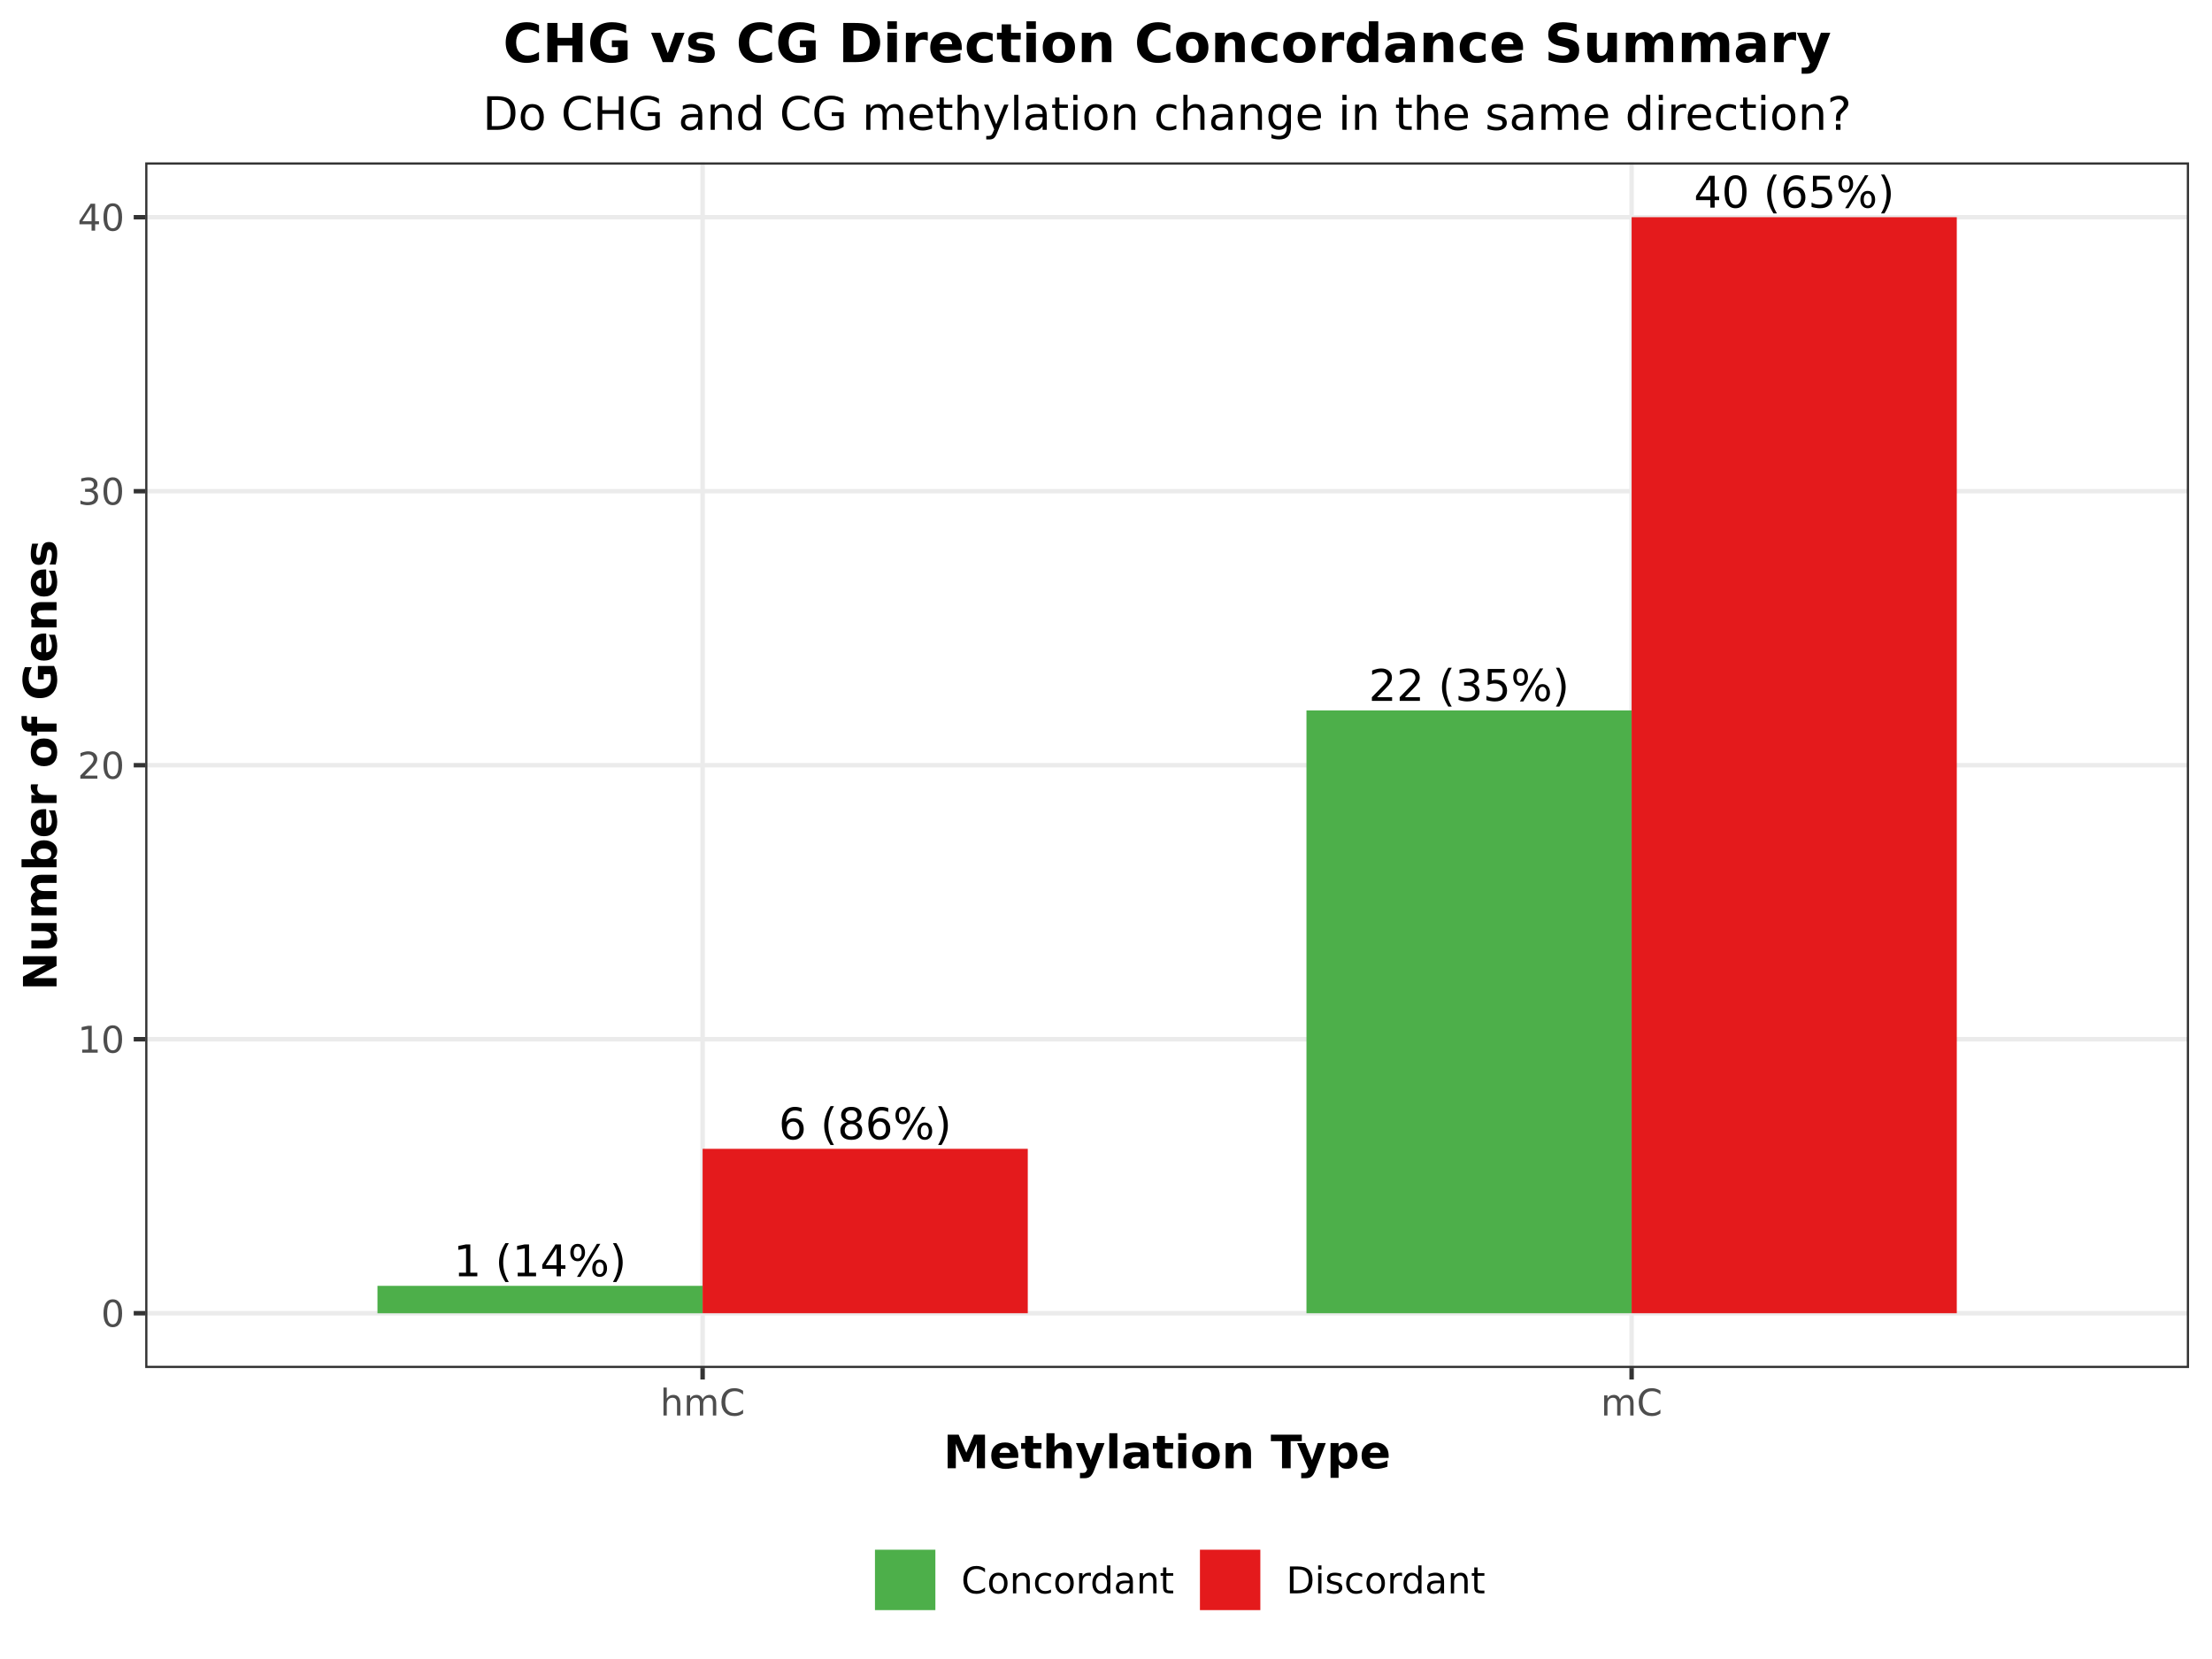
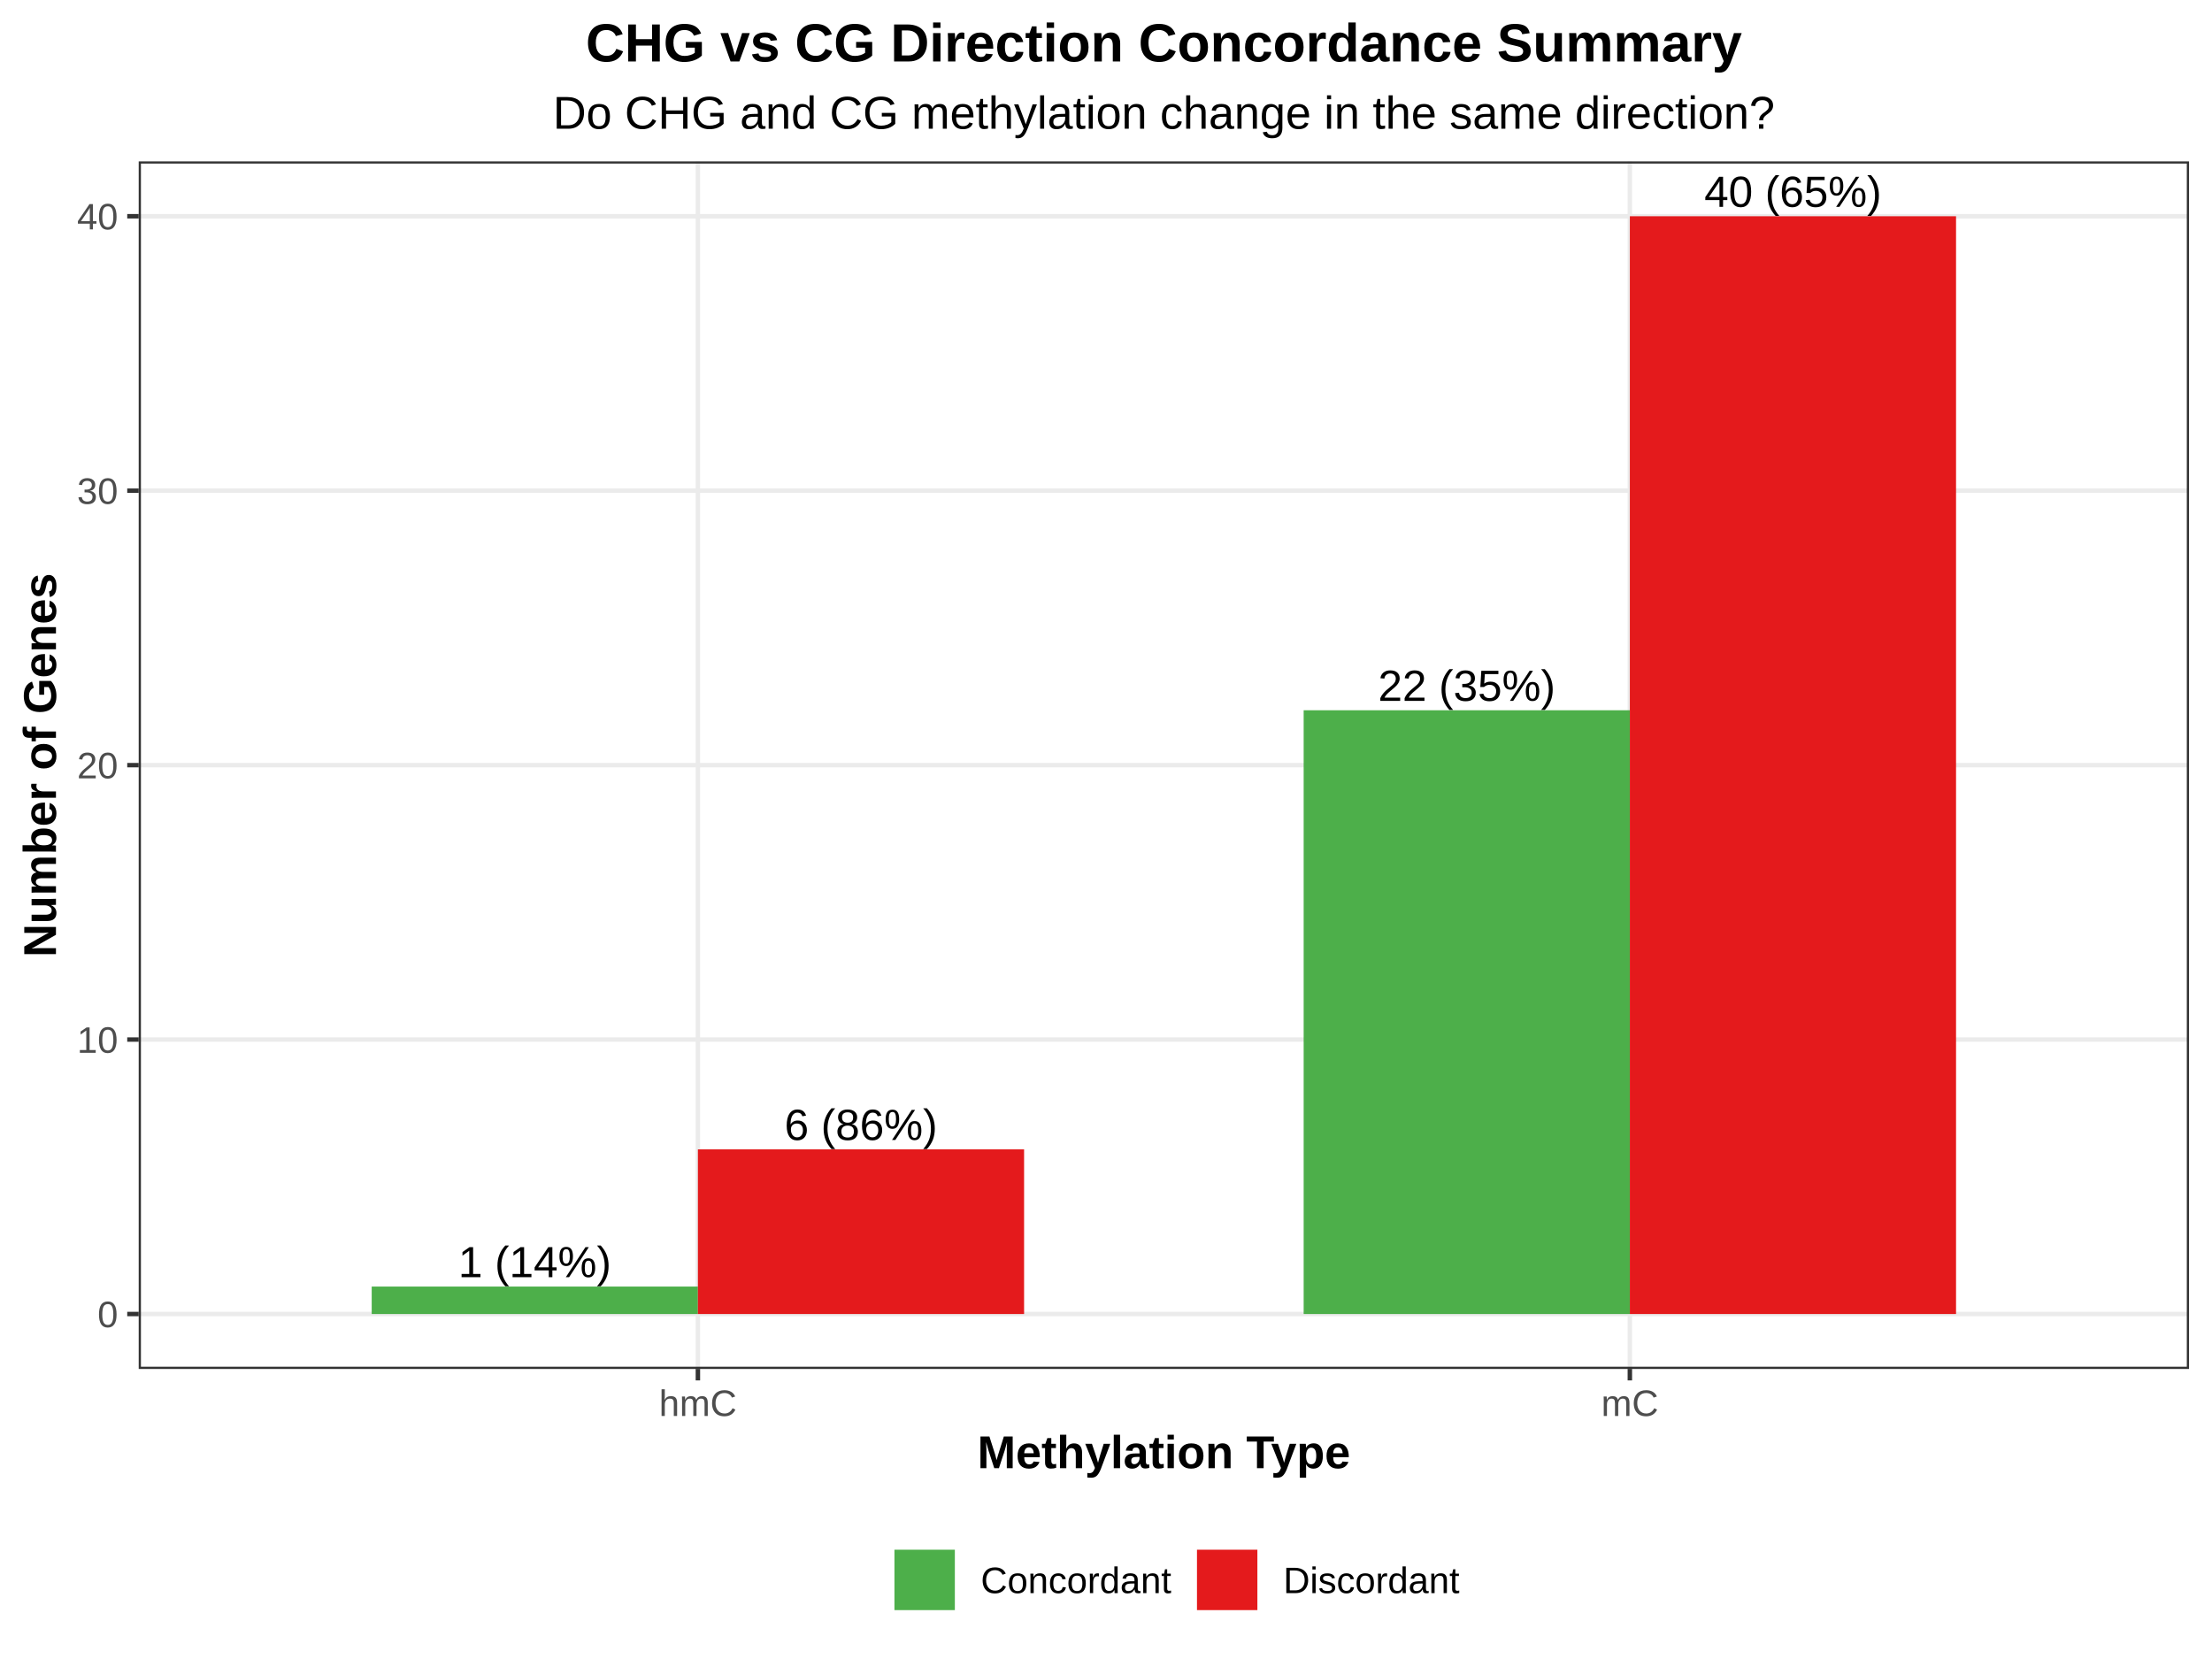
<svg xmlns="http://www.w3.org/2000/svg" width="576.00pt" height="432.00pt" viewBox="0 0 576.00 432.00">
  <g class="svglite">
    <defs>
      <style type="text/css">
    .svglite line, .svglite polyline, .svglite polygon, .svglite path, .svglite rect, .svglite circle {
      fill: none;
      stroke: #000000;
      stroke-linecap: round;
      stroke-linejoin: round;
      stroke-miterlimit: 10.00;
    }
    .svglite text {
      white-space: pre;
    }
    .svglite g.glyphgroup path {
      fill: inherit;
      stroke: none;
    }
  </style>
    </defs>
    <rect width="100%" height="100%" style="stroke: none; fill: #FFFFFF;" />
    <defs>
      <clipPath id="cpMC4wMHw1NzYuMDB8MC4wMHw0MzIuMDA=">
        <rect x="0.00" y="0.00" width="576.00" height="432.00" />
      </clipPath>
    </defs>
    <g clip-path="url(#cpMC4wMHw1NzYuMDB8MC4wMHw0MzIuMDA=)">
      <rect x="0.00" y="0" width="576.00" height="432.00" style="stroke-width: 1.16; stroke: #FFFFFF; fill: #FFFFFF;" />
    </g>
    <defs>
-       <clipPath id="cpMzcuODF8NTcwLjAyfDQyLjI5fDM1Ni4yMw==">
-         <rect x="37.81" y="42.29" width="532.21" height="313.94" />
+       <clipPath id="cpMzYuMTJ8NTcwLjAyfDQyLjAyfDM1Ni40Ng==">
+         <rect x="36.12" y="42.02" width="533.90" height="314.45" />
      </clipPath>
    </defs>
-     <g clip-path="url(#cpMzcuODF8NTcwLjAyfDQyLjI5fDM1Ni4yMw==)">
-       <rect x="37.81" y="42.29" width="532.21" height="313.94" style="stroke-width: 1.16; stroke: none; fill: #FFFFFF;" />
-       <polyline points="37.81,341.96 570.02,341.96 " style="stroke-width: 1.16; stroke: #EBEBEB; stroke-linecap: butt;" />
-       <polyline points="37.81,270.61 570.02,270.61 " style="stroke-width: 1.16; stroke: #EBEBEB; stroke-linecap: butt;" />
-       <polyline points="37.81,199.26 570.02,199.26 " style="stroke-width: 1.16; stroke: #EBEBEB; stroke-linecap: butt;" />
-       <polyline points="37.81,127.91 570.02,127.91 " style="stroke-width: 1.16; stroke: #EBEBEB; stroke-linecap: butt;" />
-       <polyline points="37.81,56.56 570.02,56.56 " style="stroke-width: 1.16; stroke: #EBEBEB; stroke-linecap: butt;" />
-       <polyline points="182.96,356.23 182.96,42.29 " style="stroke-width: 1.16; stroke: #EBEBEB; stroke-linecap: butt;" />
-       <polyline points="424.87,356.23 424.87,42.29 " style="stroke-width: 1.16; stroke: #EBEBEB; stroke-linecap: butt;" />
-       <rect x="340.20" y="184.99" width="84.67" height="156.97" style="stroke-width: 1.16; stroke: none; stroke-linecap: butt; stroke-linejoin: miter; fill: #4DAF4A;" />
-       <rect x="424.87" y="56.56" width="84.67" height="285.40" style="stroke-width: 1.16; stroke: none; stroke-linecap: butt; stroke-linejoin: miter; fill: #E41A1C;" />
-       <rect x="98.29" y="334.83" width="84.67" height="7.14" style="stroke-width: 1.16; stroke: none; stroke-linecap: butt; stroke-linejoin: miter; fill: #4DAF4A;" />
-       <rect x="182.96" y="299.15" width="84.67" height="42.81" style="stroke-width: 1.16; stroke: none; stroke-linecap: butt; stroke-linejoin: miter; fill: #E41A1C;" />
-       <text x="382.54" y="182.50" text-anchor="middle" style="font-size: 11.38px; font-family: &quot;DejaVu Sans&quot;;" textLength="52.23px" lengthAdjust="spacingAndGlyphs">22 (35%)</text>
-       <text x="467.21" y="54.07" text-anchor="middle" style="font-size: 11.38px; font-family: &quot;DejaVu Sans&quot;;" textLength="52.23px" lengthAdjust="spacingAndGlyphs">40 (65%)</text>
-       <text x="140.62" y="332.34" text-anchor="middle" style="font-size: 11.38px; font-family: &quot;DejaVu Sans&quot;;" textLength="45.00px" lengthAdjust="spacingAndGlyphs">1 (14%)</text>
-       <text x="225.29" y="296.66" text-anchor="middle" style="font-size: 11.38px; font-family: &quot;DejaVu Sans&quot;;" textLength="45.00px" lengthAdjust="spacingAndGlyphs">6 (86%)</text>
-       <rect x="37.81" y="42.29" width="532.21" height="313.94" style="stroke-width: 1.16; stroke: #333333;" />
+     <g clip-path="url(#cpMzYuMTJ8NTcwLjAyfDQyLjAyfDM1Ni40Ng==)">
+       <rect x="36.12" y="42.02" width="533.90" height="314.45" style="stroke-width: 1.16; stroke: none; fill: #FFFFFF;" />
+       <polyline points="36.12,342.17 570.02,342.17 " style="stroke-width: 1.16; stroke: #EBEBEB; stroke-linecap: butt;" />
+       <polyline points="36.12,270.70 570.02,270.70 " style="stroke-width: 1.16; stroke: #EBEBEB; stroke-linecap: butt;" />
+       <polyline points="36.12,199.24 570.02,199.24 " style="stroke-width: 1.16; stroke: #EBEBEB; stroke-linecap: butt;" />
+       <polyline points="36.12,127.77 570.02,127.77 " style="stroke-width: 1.16; stroke: #EBEBEB; stroke-linecap: butt;" />
+       <polyline points="36.12,56.31 570.02,56.31 " style="stroke-width: 1.16; stroke: #EBEBEB; stroke-linecap: butt;" />
+       <polyline points="181.73,356.46 181.73,42.02 " style="stroke-width: 1.16; stroke: #EBEBEB; stroke-linecap: butt;" />
+       <polyline points="424.41,356.46 424.41,42.02 " style="stroke-width: 1.16; stroke: #EBEBEB; stroke-linecap: butt;" />
+       <rect x="339.47" y="184.95" width="84.94" height="157.22" style="stroke-width: 1.16; stroke: none; stroke-linecap: butt; stroke-linejoin: miter; fill: #4DAF4A;" />
+       <rect x="424.41" y="56.31" width="84.94" height="285.86" style="stroke-width: 1.16; stroke: none; stroke-linecap: butt; stroke-linejoin: miter; fill: #E41A1C;" />
+       <rect x="96.79" y="335.02" width="84.94" height="7.15" style="stroke-width: 1.16; stroke: none; stroke-linecap: butt; stroke-linejoin: miter; fill: #4DAF4A;" />
+       <rect x="181.73" y="299.29" width="84.94" height="42.88" style="stroke-width: 1.16; stroke: none; stroke-linecap: butt; stroke-linejoin: miter; fill: #E41A1C;" />
+       <text x="381.94" y="182.50" text-anchor="middle" style="font-size: 11.38px; font-family: &quot;Arial&quot;;" textLength="46.14px" lengthAdjust="spacingAndGlyphs">22 (35%)</text>
+       <text x="466.88" y="53.87" text-anchor="middle" style="font-size: 11.38px; font-family: &quot;Arial&quot;;" textLength="46.14px" lengthAdjust="spacingAndGlyphs">40 (65%)</text>
+       <text x="139.26" y="332.58" text-anchor="middle" style="font-size: 11.38px; font-family: &quot;Arial&quot;;" textLength="39.81px" lengthAdjust="spacingAndGlyphs">1 (14%)</text>
+       <text x="224.20" y="296.85" text-anchor="middle" style="font-size: 11.38px; font-family: &quot;Arial&quot;;" textLength="39.81px" lengthAdjust="spacingAndGlyphs">6 (86%)</text>
+       <rect x="36.12" y="42.02" width="533.90" height="314.45" style="stroke-width: 1.16; stroke: #333333;" />
    </g>
    <g clip-path="url(#cpMC4wMHw1NzYuMDB8MC4wMHw0MzIuMDA=)">
-       <text x="32.43" y="345.46" text-anchor="end" style="font-size: 9.60px;fill: #4D4D4D; font-family: &quot;DejaVu Sans&quot;;" textLength="6.11px" lengthAdjust="spacingAndGlyphs">0</text>
-       <text x="32.43" y="274.11" text-anchor="end" style="font-size: 9.60px;fill: #4D4D4D; font-family: &quot;DejaVu Sans&quot;;" textLength="12.22px" lengthAdjust="spacingAndGlyphs">10</text>
-       <text x="32.43" y="202.76" text-anchor="end" style="font-size: 9.60px;fill: #4D4D4D; font-family: &quot;DejaVu Sans&quot;;" textLength="12.22px" lengthAdjust="spacingAndGlyphs">20</text>
-       <text x="32.43" y="131.41" text-anchor="end" style="font-size: 9.60px;fill: #4D4D4D; font-family: &quot;DejaVu Sans&quot;;" textLength="12.22px" lengthAdjust="spacingAndGlyphs">30</text>
-       <text x="32.43" y="60.06" text-anchor="end" style="font-size: 9.60px;fill: #4D4D4D; font-family: &quot;DejaVu Sans&quot;;" textLength="12.22px" lengthAdjust="spacingAndGlyphs">40</text>
-       <polyline points="34.82,341.96 37.81,341.96 " style="stroke-width: 1.16; stroke: #333333; stroke-linecap: butt;" />
-       <polyline points="34.82,270.61 37.81,270.61 " style="stroke-width: 1.16; stroke: #333333; stroke-linecap: butt;" />
-       <polyline points="34.82,199.26 37.81,199.26 " style="stroke-width: 1.16; stroke: #333333; stroke-linecap: butt;" />
-       <polyline points="34.82,127.91 37.81,127.91 " style="stroke-width: 1.16; stroke: #333333; stroke-linecap: butt;" />
-       <polyline points="34.82,56.56 37.81,56.56 " style="stroke-width: 1.16; stroke: #333333; stroke-linecap: butt;" />
-       <polyline points="182.96,359.22 182.96,356.23 " style="stroke-width: 1.16; stroke: #333333; stroke-linecap: butt;" />
-       <polyline points="424.87,359.22 424.87,356.23 " style="stroke-width: 1.16; stroke: #333333; stroke-linecap: butt;" />
-       <text x="182.96" y="368.60" text-anchor="middle" style="font-size: 9.60px;fill: #4D4D4D; font-family: &quot;DejaVu Sans&quot;;" textLength="22.12px" lengthAdjust="spacingAndGlyphs">hmC</text>
-       <text x="424.87" y="368.60" text-anchor="middle" style="font-size: 9.60px;fill: #4D4D4D; font-family: &quot;DejaVu Sans&quot;;" textLength="16.05px" lengthAdjust="spacingAndGlyphs">mC</text>
-       <text x="303.92" y="382.33" text-anchor="middle" style="font-size: 12.00px; font-weight: bold; font-family: &quot;DejaVu Sans&quot;;" textLength="116.53px" lengthAdjust="spacingAndGlyphs">Methylation Type</text>
-       <text transform="translate(14.73,199.26) rotate(-90)" text-anchor="middle" style="font-size: 12.00px; font-weight: bold; font-family: &quot;DejaVu Sans&quot;;" textLength="117.38px" lengthAdjust="spacingAndGlyphs">Number of Genes</text>
-       <rect x="215.11" y="396.79" width="177.61" height="29.24" style="stroke-width: 1.16; stroke: none; fill: #FFFFFF;" />
-       <rect x="227.07" y="402.76" width="17.28" height="17.28" style="stroke-width: 1.16; stroke: none; fill: #FFFFFF;" />
-       <rect x="227.84" y="403.54" width="15.73" height="15.73" style="stroke-width: 1.16; stroke: none; stroke-linecap: butt; stroke-linejoin: miter; fill: #4DAF4A;" />
-       <rect x="311.69" y="402.76" width="17.28" height="17.28" style="stroke-width: 1.16; stroke: none; fill: #FFFFFF;" />
-       <rect x="312.46" y="403.54" width="15.73" height="15.73" style="stroke-width: 1.16; stroke: none; stroke-linecap: butt; stroke-linejoin: miter; fill: #E41A1C;" />
-       <text x="250.32" y="414.90" style="font-size: 9.60px; font-family: &quot;DejaVu Sans&quot;;" textLength="55.39px" lengthAdjust="spacingAndGlyphs">Concordant</text>
-       <text x="334.95" y="414.90" style="font-size: 9.60px; font-family: &quot;DejaVu Sans&quot;;" textLength="51.80px" lengthAdjust="spacingAndGlyphs">Discordant</text>
-       <text x="303.92" y="33.81" text-anchor="middle" style="font-size: 12.00px; font-family: &quot;DejaVu Sans&quot;;" textLength="356.52px" lengthAdjust="spacingAndGlyphs">Do CHG and CG methylation change in the same direction?</text>
-       <text x="303.92" y="16.18" text-anchor="middle" style="font-size: 14.00px; font-weight: bold; font-family: &quot;DejaVu Sans&quot;;" textLength="345.94px" lengthAdjust="spacingAndGlyphs">CHG vs CG Direction Concordance Summary</text>
+       <text x="30.74" y="345.60" text-anchor="end" style="font-size: 9.60px;fill: #4D4D4D; font-family: &quot;Arial&quot;;" textLength="5.33px" lengthAdjust="spacingAndGlyphs">0</text>
+       <text x="30.74" y="274.14" text-anchor="end" style="font-size: 9.60px;fill: #4D4D4D; font-family: &quot;Arial&quot;;" textLength="10.66px" lengthAdjust="spacingAndGlyphs">10</text>
+       <text x="30.74" y="202.67" text-anchor="end" style="font-size: 9.60px;fill: #4D4D4D; font-family: &quot;Arial&quot;;" textLength="10.66px" lengthAdjust="spacingAndGlyphs">20</text>
+       <text x="30.74" y="131.21" text-anchor="end" style="font-size: 9.60px;fill: #4D4D4D; font-family: &quot;Arial&quot;;" textLength="10.66px" lengthAdjust="spacingAndGlyphs">30</text>
+       <text x="30.74" y="59.74" text-anchor="end" style="font-size: 9.60px;fill: #4D4D4D; font-family: &quot;Arial&quot;;" textLength="10.66px" lengthAdjust="spacingAndGlyphs">40</text>
+       <polyline points="33.13,342.17 36.12,342.17 " style="stroke-width: 1.16; stroke: #333333; stroke-linecap: butt;" />
+       <polyline points="33.13,270.70 36.12,270.70 " style="stroke-width: 1.16; stroke: #333333; stroke-linecap: butt;" />
+       <polyline points="33.13,199.24 36.12,199.24 " style="stroke-width: 1.16; stroke: #333333; stroke-linecap: butt;" />
+       <polyline points="33.13,127.77 36.12,127.77 " style="stroke-width: 1.16; stroke: #333333; stroke-linecap: butt;" />
+       <polyline points="33.13,56.31 36.12,56.31 " style="stroke-width: 1.16; stroke: #333333; stroke-linecap: butt;" />
+       <polyline points="181.73,359.45 181.73,356.46 " style="stroke-width: 1.16; stroke: #333333; stroke-linecap: butt;" />
+       <polyline points="424.41,359.45 424.41,356.46 " style="stroke-width: 1.16; stroke: #333333; stroke-linecap: butt;" />
+       <text x="181.73" y="368.71" text-anchor="middle" style="font-size: 9.60px;fill: #4D4D4D; font-family: &quot;Arial&quot;;" textLength="20.23px" lengthAdjust="spacingAndGlyphs">hmC</text>
+       <text x="424.41" y="368.71" text-anchor="middle" style="font-size: 9.60px;fill: #4D4D4D; font-family: &quot;Arial&quot;;" textLength="14.91px" lengthAdjust="spacingAndGlyphs">mC</text>
+       <text x="303.07" y="382.31" text-anchor="middle" style="font-size: 12.00px; font-weight: bold; font-family: &quot;Arial&quot;;" textLength="97.09px" lengthAdjust="spacingAndGlyphs">Methylation Type</text>
+       <text transform="translate(14.57,199.24) rotate(-90)" text-anchor="middle" style="font-size: 12.00px; font-weight: bold; font-family: &quot;Arial&quot;;" textLength="100.00px" lengthAdjust="spacingAndGlyphs">Number of Genes</text>
+       <rect x="220.18" y="396.79" width="165.78" height="29.24" style="stroke-width: 1.16; stroke: none; fill: #FFFFFF;" />
+       <rect x="232.13" y="402.76" width="17.28" height="17.28" style="stroke-width: 1.16; stroke: none; fill: #FFFFFF;" />
+       <rect x="232.91" y="403.54" width="15.73" height="15.73" style="stroke-width: 1.16; stroke: none; stroke-linecap: butt; stroke-linejoin: miter; fill: #4DAF4A;" />
+       <rect x="310.92" y="402.76" width="17.28" height="17.28" style="stroke-width: 1.16; stroke: none; fill: #FFFFFF;" />
+       <rect x="311.69" y="403.54" width="15.73" height="15.73" style="stroke-width: 1.16; stroke: none; stroke-linecap: butt; stroke-linejoin: miter; fill: #E41A1C;" />
+       <text x="255.39" y="414.84" style="font-size: 9.60px; font-family: &quot;Arial&quot;;" textLength="49.55px" lengthAdjust="spacingAndGlyphs">Concordant</text>
+       <text x="334.17" y="414.84" style="font-size: 9.60px; font-family: &quot;Arial&quot;;" textLength="45.81px" lengthAdjust="spacingAndGlyphs">Discordant</text>
+       <text x="303.07" y="33.52" text-anchor="middle" style="font-size: 12.00px; font-family: &quot;Arial&quot;;" textLength="318.09px" lengthAdjust="spacingAndGlyphs">Do CHG and CG methylation change in the same direction?</text>
+       <text x="303.07" y="16.00" text-anchor="middle" style="font-size: 14.00px; font-weight: bold; font-family: &quot;Arial&quot;;" textLength="301.02px" lengthAdjust="spacingAndGlyphs">CHG vs CG Direction Concordance Summary</text>
    </g>
  </g>
</svg>
